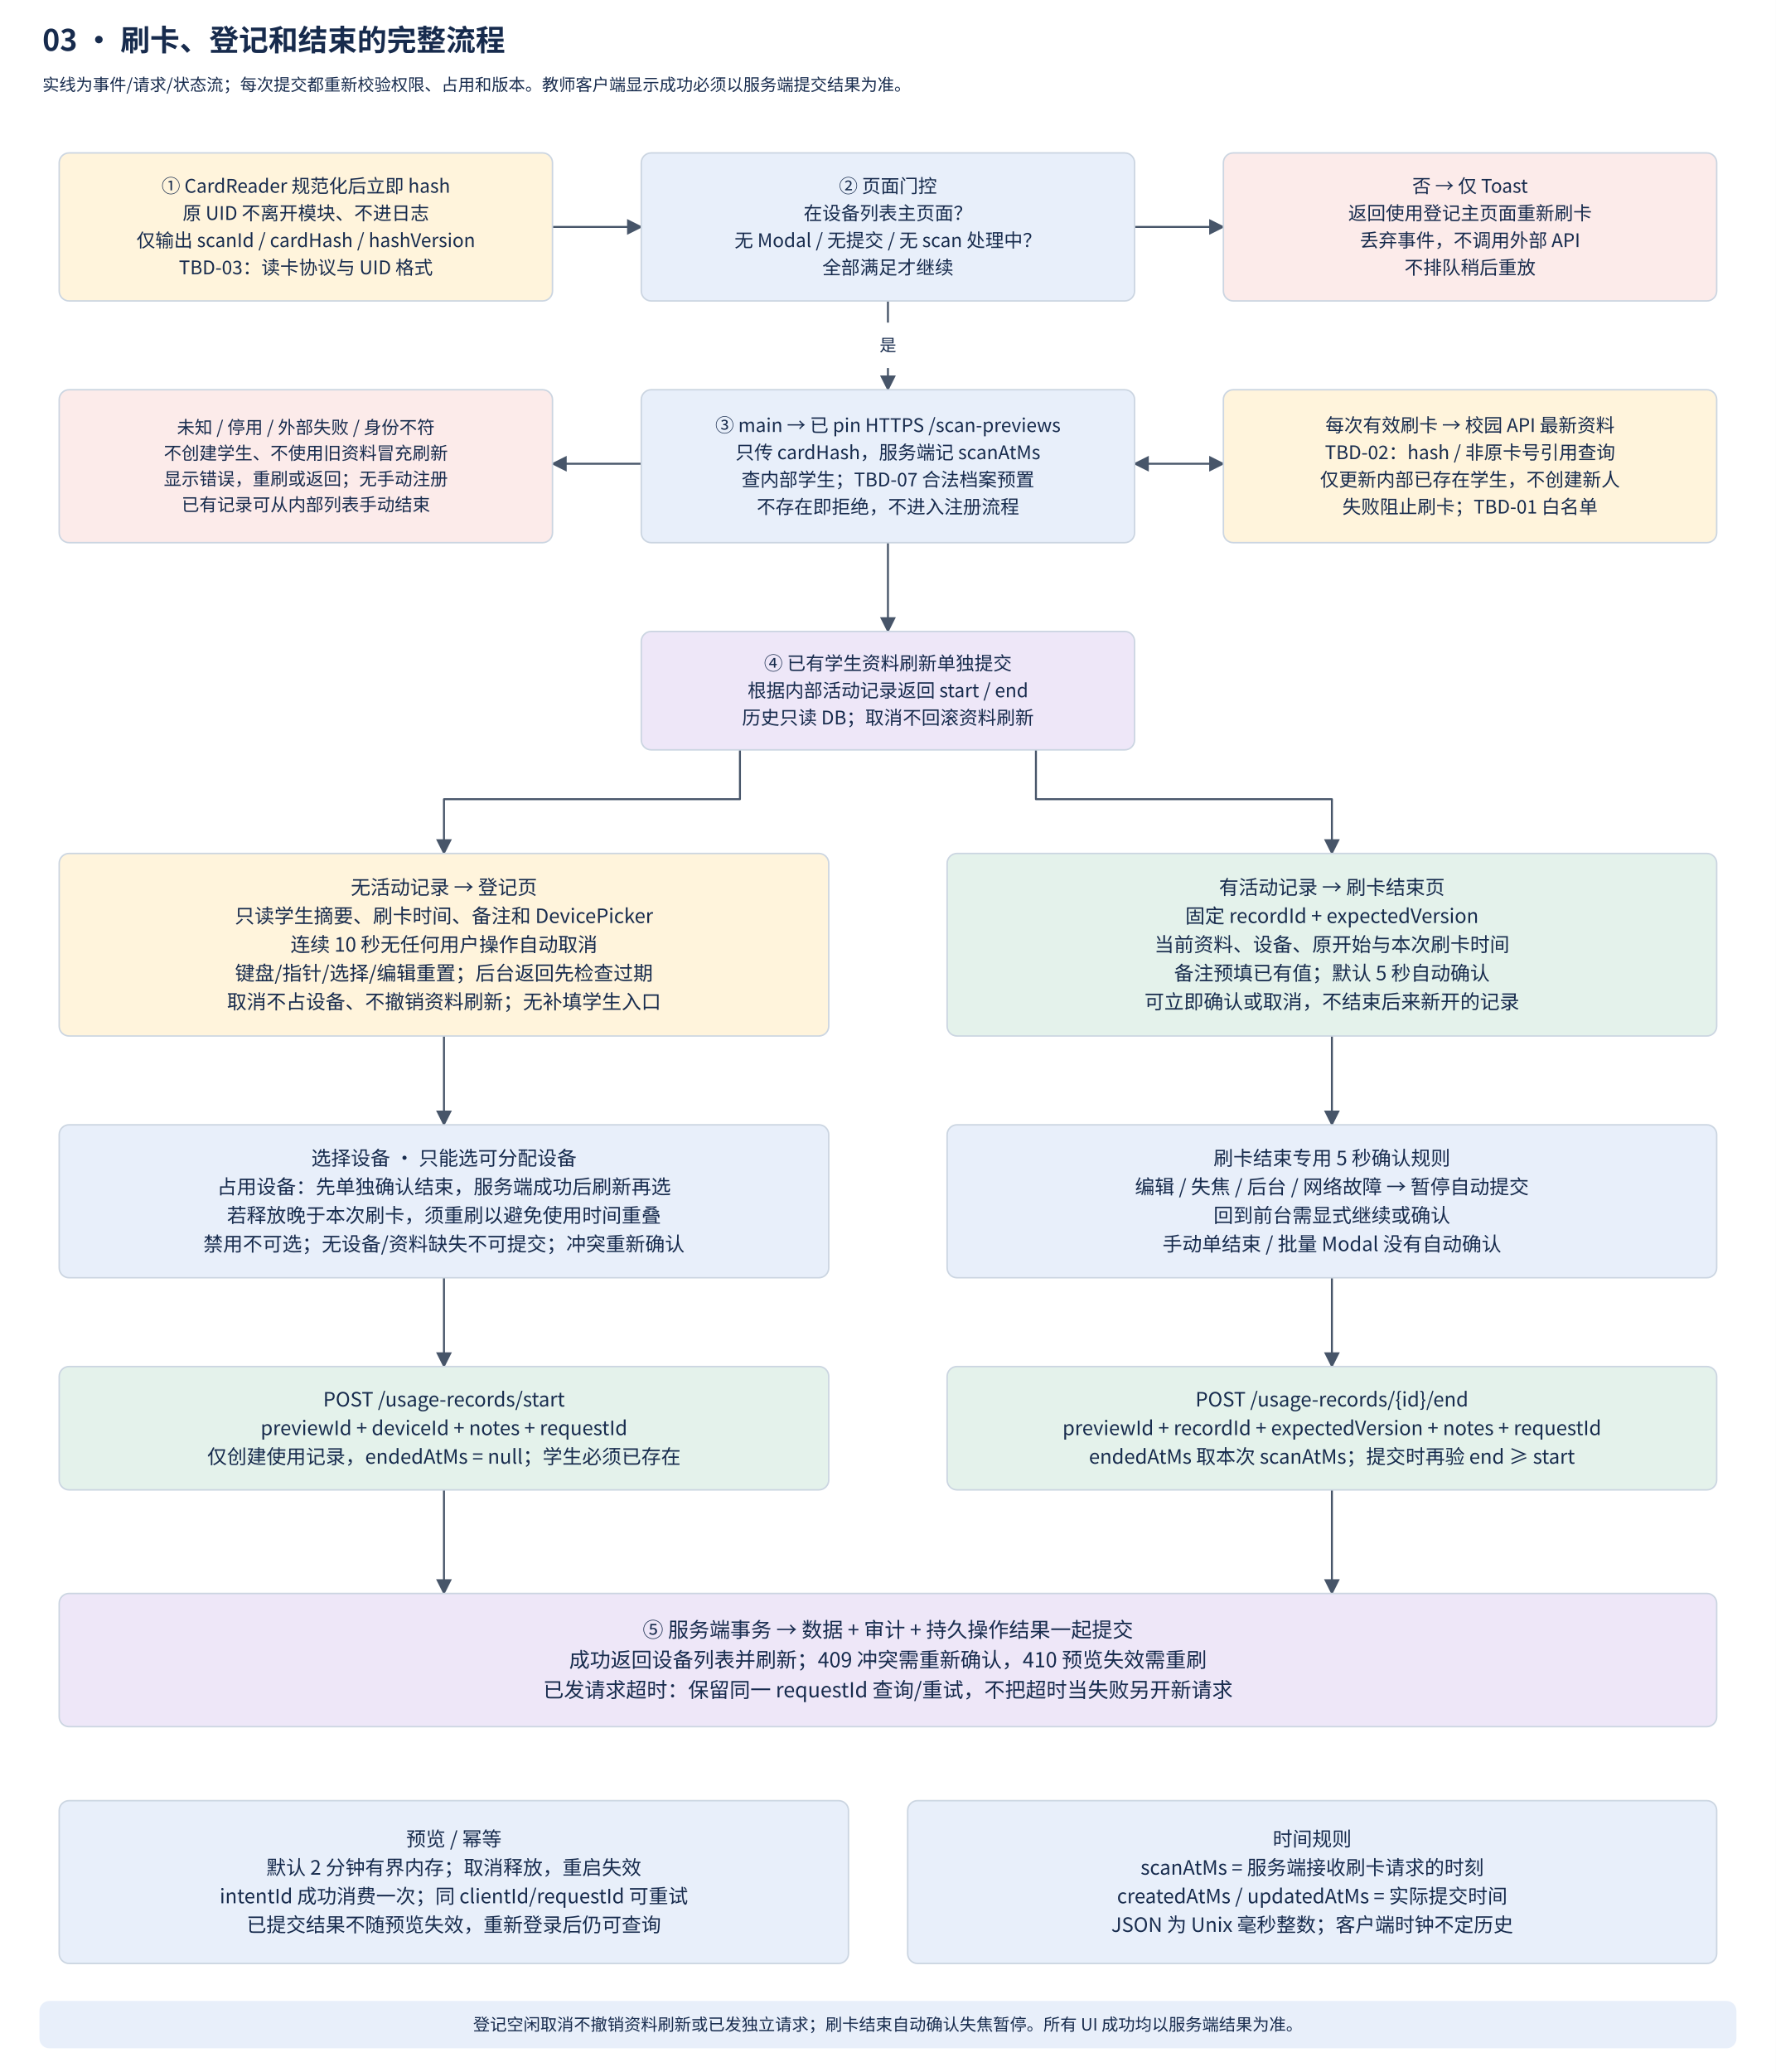
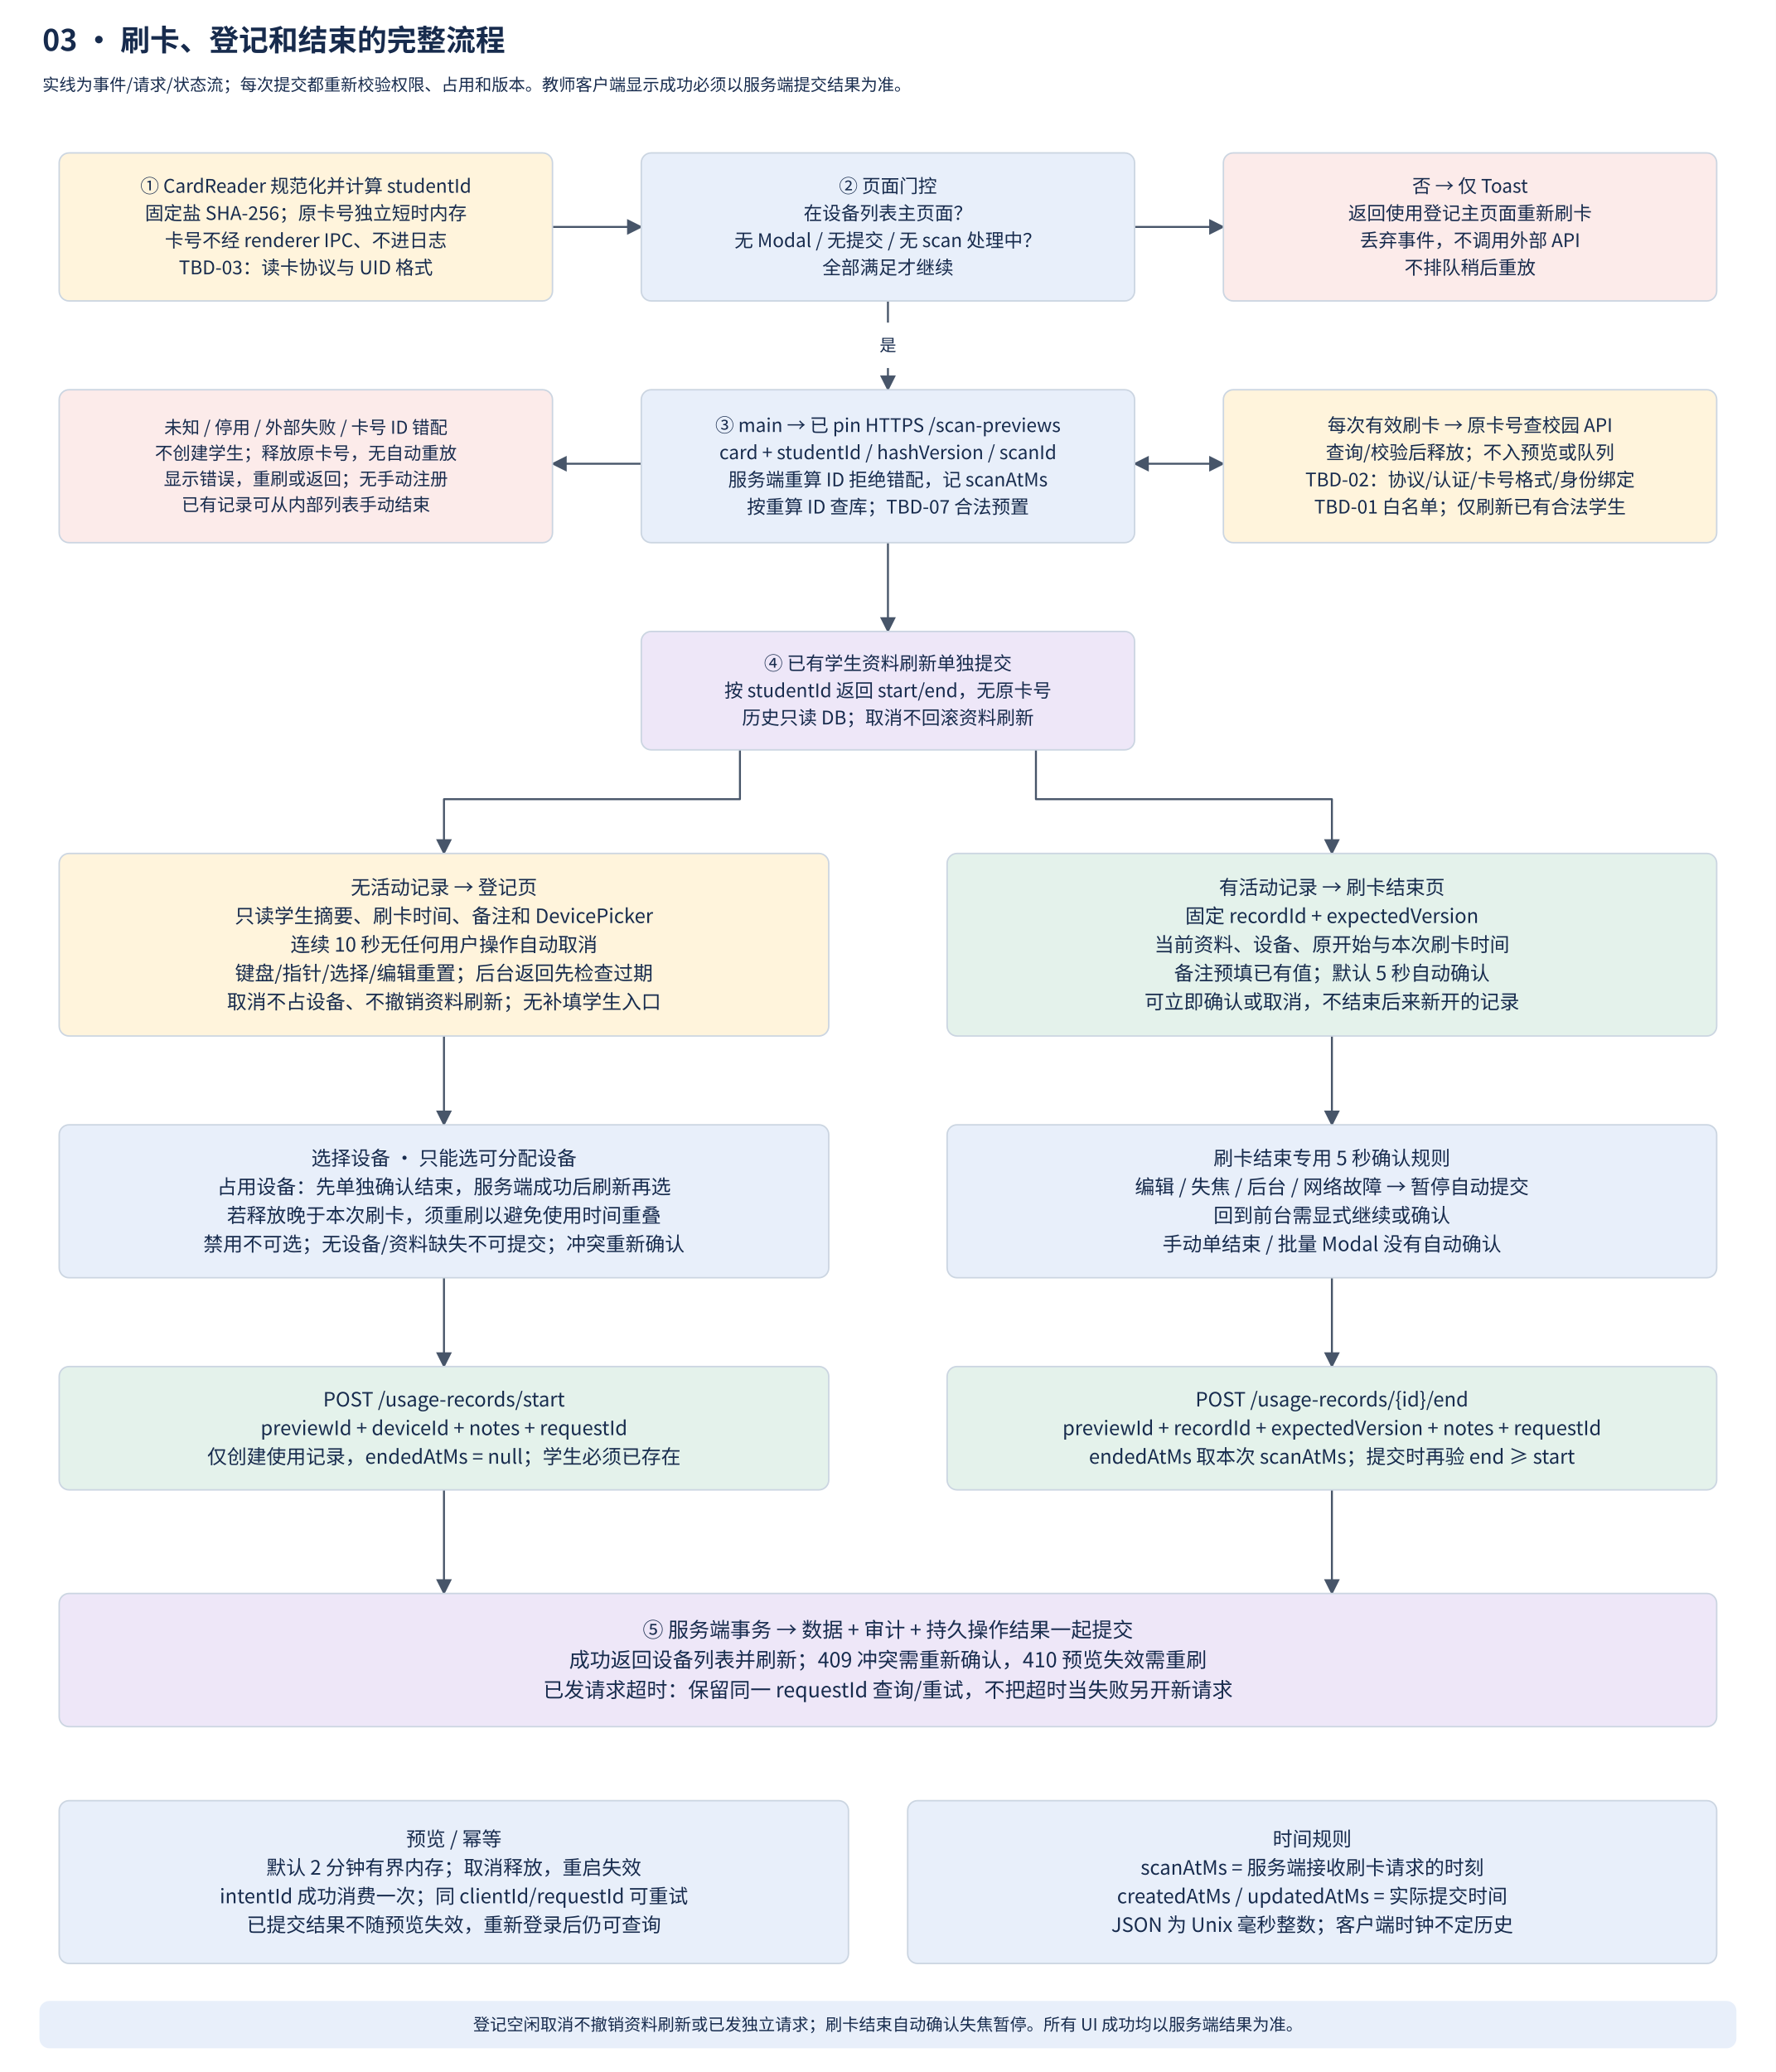
<svg xmlns="http://www.w3.org/2000/svg" width="1800" height="2100" viewBox="0 0 1800 2100" role="img" aria-labelledby="title desc">
  <defs>
    <marker id="arrow" viewBox="0 0 10 10" refX="9" refY="5" markerWidth="8" markerHeight="8" orient="auto-start-reverse">
      <path d="M 0 0 L 10 5 L 0 10 z" fill="#475569" />
    </marker>
  </defs>
  <rect width="1800" height="2100" fill="#ffffff" />
  <polyline points="560,230 650,230" fill="none" stroke="#475569" stroke-width="2" stroke-linejoin="round" marker-end="url(#arrow)" />
  <polyline points="1150,230 1240,230" fill="none" stroke="#475569" stroke-width="2" stroke-linejoin="round" marker-end="url(#arrow)" />
  <polyline points="900.0,305 900.0,395" fill="none" stroke="#475569" stroke-width="2" stroke-linejoin="round" marker-end="url(#arrow)" />
  <polyline points="1150,470 1240,470" fill="none" stroke="#475569" stroke-width="2" stroke-linejoin="round" marker-end="url(#arrow)" marker-start="url(#arrow)" />
  <polyline points="650,470 560,470" fill="none" stroke="#475569" stroke-width="2" stroke-linejoin="round" marker-end="url(#arrow)" />
  <polyline points="900.0,550 900.0,640" fill="none" stroke="#475569" stroke-width="2" stroke-linejoin="round" marker-end="url(#arrow)" />
  <polyline points="750,760 750,810 450,810 450,865" fill="none" stroke="#475569" stroke-width="2" stroke-linejoin="round" marker-end="url(#arrow)" />
  <polyline points="1050,760 1050,810 1350,810 1350,865" fill="none" stroke="#475569" stroke-width="2" stroke-linejoin="round" marker-end="url(#arrow)" />
  <polyline points="450.0,1050 450.0,1140" fill="none" stroke="#475569" stroke-width="2" stroke-linejoin="round" marker-end="url(#arrow)" />
  <polyline points="1350.0,1050 1350.0,1140" fill="none" stroke="#475569" stroke-width="2" stroke-linejoin="round" marker-end="url(#arrow)" />
  <polyline points="450.0,1295 450.0,1385" fill="none" stroke="#475569" stroke-width="2" stroke-linejoin="round" marker-end="url(#arrow)" />
  <polyline points="1350.0,1295 1350.0,1385" fill="none" stroke="#475569" stroke-width="2" stroke-linejoin="round" marker-end="url(#arrow)" />
  <polyline points="450,1510 450,1615" fill="none" stroke="#475569" stroke-width="2" stroke-linejoin="round" marker-end="url(#arrow)" />
  <polyline points="1350,1510 1350,1615" fill="none" stroke="#475569" stroke-width="2" stroke-linejoin="round" marker-end="url(#arrow)" />
  <text x="43" y="51.5" text-anchor="start" font-family="Microsoft YaHei, Noto Sans CJK SC, sans-serif" font-size="30" font-weight="600" fill="#172b4d">03 · 刷卡、登记和结束的完整流程</text>
  <text x="43" y="91.95" text-anchor="start" font-family="Microsoft YaHei, Noto Sans CJK SC, sans-serif" font-size="17" font-weight="400" fill="#172b4d">实线为事件/请求/状态流；每次提交都重新校验权限、占用和版本。教师客户端显示成功必须以服务端提交结果为准。</text>
  <rect x="60" y="155" width="500" height="150" rx="10" fill="#fff4dc" stroke="#cbd5e1" stroke-width="1.5" />
-   <text x="310.0" y="195.325" text-anchor="middle" font-family="Microsoft YaHei, Noto Sans CJK SC, sans-serif" font-size="19" font-weight="400" fill="#172b4d">① CardReader 规范化后立即 hash</text>
-   <text x="310.0" y="222.875" text-anchor="middle" font-family="Microsoft YaHei, Noto Sans CJK SC, sans-serif" font-size="19" font-weight="400" fill="#172b4d">原 UID 不离开模块、不进日志</text>
-   <text x="310.0" y="250.425" text-anchor="middle" font-family="Microsoft YaHei, Noto Sans CJK SC, sans-serif" font-size="19" font-weight="400" fill="#172b4d">仅输出 scanId / cardHash / hashVersion</text>
+   <text x="310.0" y="195.325" text-anchor="middle" font-family="Microsoft YaHei, Noto Sans CJK SC, sans-serif" font-size="19" font-weight="400" fill="#172b4d">① CardReader 规范化并计算 studentId</text>
+   <text x="310.0" y="222.875" text-anchor="middle" font-family="Microsoft YaHei, Noto Sans CJK SC, sans-serif" font-size="19" font-weight="400" fill="#172b4d">固定盐 SHA-256；原卡号独立短时内存</text>
+   <text x="310.0" y="250.425" text-anchor="middle" font-family="Microsoft YaHei, Noto Sans CJK SC, sans-serif" font-size="19" font-weight="400" fill="#172b4d">卡号不经 renderer IPC、不进日志</text>
  <text x="310.0" y="277.975" text-anchor="middle" font-family="Microsoft YaHei, Noto Sans CJK SC, sans-serif" font-size="19" font-weight="400" fill="#172b4d">TBD-03：读卡协议与 UID 格式</text>
  <rect x="650" y="155" width="500" height="150" rx="10" fill="#e8effa" stroke="#cbd5e1" stroke-width="1.5" />
  <text x="900.0" y="195.325" text-anchor="middle" font-family="Microsoft YaHei, Noto Sans CJK SC, sans-serif" font-size="19" font-weight="400" fill="#172b4d">② 页面门控</text>
  <text x="900.0" y="222.875" text-anchor="middle" font-family="Microsoft YaHei, Noto Sans CJK SC, sans-serif" font-size="19" font-weight="400" fill="#172b4d">在设备列表主页面？</text>
  <text x="900.0" y="250.425" text-anchor="middle" font-family="Microsoft YaHei, Noto Sans CJK SC, sans-serif" font-size="19" font-weight="400" fill="#172b4d">无 Modal / 无提交 / 无 scan 处理中？</text>
  <text x="900.0" y="277.975" text-anchor="middle" font-family="Microsoft YaHei, Noto Sans CJK SC, sans-serif" font-size="19" font-weight="400" fill="#172b4d">全部满足才继续</text>
  <rect x="1240" y="155" width="500" height="150" rx="10" fill="#fcebea" stroke="#cbd5e1" stroke-width="1.5" />
  <text x="1490.0" y="195.325" text-anchor="middle" font-family="Microsoft YaHei, Noto Sans CJK SC, sans-serif" font-size="19" font-weight="400" fill="#172b4d">否 → 仅 Toast</text>
  <text x="1490.0" y="222.875" text-anchor="middle" font-family="Microsoft YaHei, Noto Sans CJK SC, sans-serif" font-size="19" font-weight="400" fill="#172b4d">返回使用登记主页面重新刷卡</text>
  <text x="1490.0" y="250.425" text-anchor="middle" font-family="Microsoft YaHei, Noto Sans CJK SC, sans-serif" font-size="19" font-weight="400" fill="#172b4d">丢弃事件，不调用外部 API</text>
  <text x="1490.0" y="277.975" text-anchor="middle" font-family="Microsoft YaHei, Noto Sans CJK SC, sans-serif" font-size="19" font-weight="400" fill="#172b4d">不排队稍后重放</text>
  <rect x="650" y="395" width="500" height="155" rx="10" fill="#e8effa" stroke="#cbd5e1" stroke-width="1.5" />
  <text x="900.0" y="437.825" text-anchor="middle" font-family="Microsoft YaHei, Noto Sans CJK SC, sans-serif" font-size="19" font-weight="400" fill="#172b4d">③ main → 已 pin HTTPS /scan-previews</text>
-   <text x="900.0" y="465.375" text-anchor="middle" font-family="Microsoft YaHei, Noto Sans CJK SC, sans-serif" font-size="19" font-weight="400" fill="#172b4d">只传 cardHash，服务端记 scanAtMs</text>
-   <text x="900.0" y="492.925" text-anchor="middle" font-family="Microsoft YaHei, Noto Sans CJK SC, sans-serif" font-size="19" font-weight="400" fill="#172b4d">查内部学生；TBD-07 合法档案预置</text>
-   <text x="900.0" y="520.475" text-anchor="middle" font-family="Microsoft YaHei, Noto Sans CJK SC, sans-serif" font-size="19" font-weight="400" fill="#172b4d">不存在即拒绝，不进入注册流程</text>
+   <text x="900.0" y="465.375" text-anchor="middle" font-family="Microsoft YaHei, Noto Sans CJK SC, sans-serif" font-size="19" font-weight="400" fill="#172b4d">card + studentId / hashVersion / scanId</text>
+   <text x="900.0" y="492.925" text-anchor="middle" font-family="Microsoft YaHei, Noto Sans CJK SC, sans-serif" font-size="19" font-weight="400" fill="#172b4d">服务端重算 ID 拒绝错配，记 scanAtMs</text>
+   <text x="900.0" y="520.475" text-anchor="middle" font-family="Microsoft YaHei, Noto Sans CJK SC, sans-serif" font-size="19" font-weight="400" fill="#172b4d">按重算 ID 查库；TBD-07 合法预置</text>
  <rect x="730.0" y="327.0" width="340" height="46" rx="10" fill="#ffffff" stroke="none" stroke-width="1.5" />
  <text x="900.0" y="355.95" text-anchor="middle" font-family="Microsoft YaHei, Noto Sans CJK SC, sans-serif" font-size="17" font-weight="400" fill="#172b4d">是</text>
  <rect x="1240" y="395" width="500" height="155" rx="10" fill="#fff4dc" stroke="#cbd5e1" stroke-width="1.5" />
-   <text x="1490.0" y="437.825" text-anchor="middle" font-family="Microsoft YaHei, Noto Sans CJK SC, sans-serif" font-size="19" font-weight="400" fill="#172b4d">每次有效刷卡 → 校园 API 最新资料</text>
-   <text x="1490.0" y="465.375" text-anchor="middle" font-family="Microsoft YaHei, Noto Sans CJK SC, sans-serif" font-size="19" font-weight="400" fill="#172b4d">TBD-02：hash / 非原卡号引用查询</text>
-   <text x="1490.0" y="492.925" text-anchor="middle" font-family="Microsoft YaHei, Noto Sans CJK SC, sans-serif" font-size="19" font-weight="400" fill="#172b4d">仅更新内部已存在学生，不创建新人</text>
-   <text x="1490.0" y="520.475" text-anchor="middle" font-family="Microsoft YaHei, Noto Sans CJK SC, sans-serif" font-size="19" font-weight="400" fill="#172b4d">失败阻止刷卡；TBD-01 白名单</text>
+   <text x="1490.0" y="437.825" text-anchor="middle" font-family="Microsoft YaHei, Noto Sans CJK SC, sans-serif" font-size="19" font-weight="400" fill="#172b4d">每次有效刷卡 → 原卡号查校园 API</text>
+   <text x="1490.0" y="465.375" text-anchor="middle" font-family="Microsoft YaHei, Noto Sans CJK SC, sans-serif" font-size="19" font-weight="400" fill="#172b4d">查询/校验后释放；不入预览或队列</text>
+   <text x="1490.0" y="492.925" text-anchor="middle" font-family="Microsoft YaHei, Noto Sans CJK SC, sans-serif" font-size="19" font-weight="400" fill="#172b4d">TBD-02：协议/认证/卡号格式/身份绑定</text>
+   <text x="1490.0" y="520.475" text-anchor="middle" font-family="Microsoft YaHei, Noto Sans CJK SC, sans-serif" font-size="19" font-weight="400" fill="#172b4d">TBD-01 白名单；仅刷新已有合法学生</text>
  <rect x="60" y="395" width="500" height="155" rx="10" fill="#fcebea" stroke="#cbd5e1" stroke-width="1.5" />
-   <text x="310.0" y="439.65" text-anchor="middle" font-family="Microsoft YaHei, Noto Sans CJK SC, sans-serif" font-size="18" font-weight="400" fill="#172b4d">未知 / 停用 / 外部失败 / 身份不符</text>
-   <text x="310.0" y="465.75" text-anchor="middle" font-family="Microsoft YaHei, Noto Sans CJK SC, sans-serif" font-size="18" font-weight="400" fill="#172b4d">不创建学生、不使用旧资料冒充刷新</text>
+   <text x="310.0" y="439.65" text-anchor="middle" font-family="Microsoft YaHei, Noto Sans CJK SC, sans-serif" font-size="18" font-weight="400" fill="#172b4d">未知 / 停用 / 外部失败 / 卡号 ID 错配</text>
+   <text x="310.0" y="465.75" text-anchor="middle" font-family="Microsoft YaHei, Noto Sans CJK SC, sans-serif" font-size="18" font-weight="400" fill="#172b4d">不创建学生；释放原卡号，无自动重放</text>
  <text x="310.0" y="491.85" text-anchor="middle" font-family="Microsoft YaHei, Noto Sans CJK SC, sans-serif" font-size="18" font-weight="400" fill="#172b4d">显示错误，重刷或返回；无手动注册</text>
  <text x="310.0" y="517.95" text-anchor="middle" font-family="Microsoft YaHei, Noto Sans CJK SC, sans-serif" font-size="18" font-weight="400" fill="#172b4d">已有记录可从内部列表手动结束</text>
  <rect x="650" y="640" width="500" height="120" rx="10" fill="#eee7f8" stroke="#cbd5e1" stroke-width="1.5" />
  <text x="900.0" y="679.1" text-anchor="middle" font-family="Microsoft YaHei, Noto Sans CJK SC, sans-serif" font-size="19" font-weight="400" fill="#172b4d">④ 已有学生资料刷新单独提交</text>
-   <text x="900.0" y="706.65" text-anchor="middle" font-family="Microsoft YaHei, Noto Sans CJK SC, sans-serif" font-size="19" font-weight="400" fill="#172b4d">根据内部活动记录返回 start / end</text>
+   <text x="900.0" y="706.65" text-anchor="middle" font-family="Microsoft YaHei, Noto Sans CJK SC, sans-serif" font-size="19" font-weight="400" fill="#172b4d">按 studentId 返回 start/end，无原卡号</text>
  <text x="900.0" y="734.2" text-anchor="middle" font-family="Microsoft YaHei, Noto Sans CJK SC, sans-serif" font-size="19" font-weight="400" fill="#172b4d">历史只读 DB；取消不回滚资料刷新</text>
  <rect x="60" y="865" width="780" height="185" rx="10" fill="#fff4dc" stroke="#cbd5e1" stroke-width="1.5" />
  <text x="450.0" y="906.5" text-anchor="middle" font-family="Microsoft YaHei, Noto Sans CJK SC, sans-serif" font-size="20" font-weight="400" fill="#172b4d">无活动记录 → 登记页</text>
  <text x="450.0" y="935.5" text-anchor="middle" font-family="Microsoft YaHei, Noto Sans CJK SC, sans-serif" font-size="20" font-weight="400" fill="#172b4d">只读学生摘要、刷卡时间、备注和 DevicePicker</text>
  <text x="450.0" y="964.5" text-anchor="middle" font-family="Microsoft YaHei, Noto Sans CJK SC, sans-serif" font-size="20" font-weight="400" fill="#172b4d">连续 10 秒无任何用户操作自动取消</text>
  <text x="450.0" y="993.5" text-anchor="middle" font-family="Microsoft YaHei, Noto Sans CJK SC, sans-serif" font-size="20" font-weight="400" fill="#172b4d">键盘/指针/选择/编辑重置；后台返回先检查过期</text>
  <text x="450.0" y="1022.5" text-anchor="middle" font-family="Microsoft YaHei, Noto Sans CJK SC, sans-serif" font-size="20" font-weight="400" fill="#172b4d">取消不占设备、不撤销资料刷新；无补填学生入口</text>
  <rect x="960" y="865" width="780" height="185" rx="10" fill="#e4f2eb" stroke="#cbd5e1" stroke-width="1.5" />
  <text x="1350.0" y="906.5" text-anchor="middle" font-family="Microsoft YaHei, Noto Sans CJK SC, sans-serif" font-size="20" font-weight="400" fill="#172b4d">有活动记录 → 刷卡结束页</text>
  <text x="1350.0" y="935.5" text-anchor="middle" font-family="Microsoft YaHei, Noto Sans CJK SC, sans-serif" font-size="20" font-weight="400" fill="#172b4d">固定 recordId + expectedVersion</text>
  <text x="1350.0" y="964.5" text-anchor="middle" font-family="Microsoft YaHei, Noto Sans CJK SC, sans-serif" font-size="20" font-weight="400" fill="#172b4d">当前资料、设备、原开始与本次刷卡时间</text>
  <text x="1350.0" y="993.5" text-anchor="middle" font-family="Microsoft YaHei, Noto Sans CJK SC, sans-serif" font-size="20" font-weight="400" fill="#172b4d">备注预填已有值；默认 5 秒自动确认</text>
  <text x="1350.0" y="1022.5" text-anchor="middle" font-family="Microsoft YaHei, Noto Sans CJK SC, sans-serif" font-size="20" font-weight="400" fill="#172b4d">可立即确认或取消，不结束后来新开的记录</text>
  <rect x="60" y="1140" width="780" height="155" rx="10" fill="#e8effa" stroke="#cbd5e1" stroke-width="1.5" />
  <text x="450.0" y="1181.0" text-anchor="middle" font-family="Microsoft YaHei, Noto Sans CJK SC, sans-serif" font-size="20" font-weight="400" fill="#172b4d">选择设备 · 只能选可分配设备</text>
  <text x="450.0" y="1210.0" text-anchor="middle" font-family="Microsoft YaHei, Noto Sans CJK SC, sans-serif" font-size="20" font-weight="400" fill="#172b4d">占用设备：先单独确认结束，服务端成功后刷新再选</text>
  <text x="450.0" y="1239.0" text-anchor="middle" font-family="Microsoft YaHei, Noto Sans CJK SC, sans-serif" font-size="20" font-weight="400" fill="#172b4d">若释放晚于本次刷卡，须重刷以避免使用时间重叠</text>
  <text x="450.0" y="1268.0" text-anchor="middle" font-family="Microsoft YaHei, Noto Sans CJK SC, sans-serif" font-size="20" font-weight="400" fill="#172b4d">禁用不可选；无设备/资料缺失不可提交；冲突重新确认</text>
  <rect x="960" y="1140" width="780" height="155" rx="10" fill="#e8effa" stroke="#cbd5e1" stroke-width="1.5" />
  <text x="1350.0" y="1181.0" text-anchor="middle" font-family="Microsoft YaHei, Noto Sans CJK SC, sans-serif" font-size="20" font-weight="400" fill="#172b4d">刷卡结束专用 5 秒确认规则</text>
  <text x="1350.0" y="1210.0" text-anchor="middle" font-family="Microsoft YaHei, Noto Sans CJK SC, sans-serif" font-size="20" font-weight="400" fill="#172b4d">编辑 / 失焦 / 后台 / 网络故障 → 暂停自动提交</text>
  <text x="1350.0" y="1239.0" text-anchor="middle" font-family="Microsoft YaHei, Noto Sans CJK SC, sans-serif" font-size="20" font-weight="400" fill="#172b4d">回到前台需显式继续或确认</text>
  <text x="1350.0" y="1268.0" text-anchor="middle" font-family="Microsoft YaHei, Noto Sans CJK SC, sans-serif" font-size="20" font-weight="400" fill="#172b4d">手动单结束 / 批量 Modal 没有自动确认</text>
  <rect x="60" y="1385" width="780" height="125" rx="10" fill="#e4f2eb" stroke="#cbd5e1" stroke-width="1.5" />
  <text x="450.0" y="1425.5" text-anchor="middle" font-family="Microsoft YaHei, Noto Sans CJK SC, sans-serif" font-size="20" font-weight="400" fill="#172b4d">POST /usage-records/start</text>
  <text x="450.0" y="1454.5" text-anchor="middle" font-family="Microsoft YaHei, Noto Sans CJK SC, sans-serif" font-size="20" font-weight="400" fill="#172b4d">previewId + deviceId + notes + requestId</text>
  <text x="450.0" y="1483.5" text-anchor="middle" font-family="Microsoft YaHei, Noto Sans CJK SC, sans-serif" font-size="20" font-weight="400" fill="#172b4d">仅创建使用记录，endedAtMs = null；学生必须已存在</text>
  <rect x="960" y="1385" width="780" height="125" rx="10" fill="#e4f2eb" stroke="#cbd5e1" stroke-width="1.5" />
  <text x="1350.0" y="1425.5" text-anchor="middle" font-family="Microsoft YaHei, Noto Sans CJK SC, sans-serif" font-size="20" font-weight="400" fill="#172b4d">POST /usage-records/{id}/end</text>
  <text x="1350.0" y="1454.5" text-anchor="middle" font-family="Microsoft YaHei, Noto Sans CJK SC, sans-serif" font-size="20" font-weight="400" fill="#172b4d">previewId + recordId + expectedVersion + notes + requestId</text>
  <text x="1350.0" y="1483.5" text-anchor="middle" font-family="Microsoft YaHei, Noto Sans CJK SC, sans-serif" font-size="20" font-weight="400" fill="#172b4d">endedAtMs 取本次 scanAtMs；提交时再验 end ≥ start</text>
  <rect x="60" y="1615" width="1680" height="135" rx="10" fill="#eee7f8" stroke="#cbd5e1" stroke-width="1.5" />
  <text x="900.0" y="1659.4" text-anchor="middle" font-family="Microsoft YaHei, Noto Sans CJK SC, sans-serif" font-size="21" font-weight="400" fill="#172b4d">⑤ 服务端事务 → 数据 + 审计 + 持久操作结果一起提交</text>
  <text x="900.0" y="1689.85" text-anchor="middle" font-family="Microsoft YaHei, Noto Sans CJK SC, sans-serif" font-size="21" font-weight="400" fill="#172b4d">成功返回设备列表并刷新；409 冲突需重新确认，410 预览失效需重刷</text>
  <text x="900.0" y="1720.3" text-anchor="middle" font-family="Microsoft YaHei, Noto Sans CJK SC, sans-serif" font-size="21" font-weight="400" fill="#172b4d">已发请求超时：保留同一 requestId 查询/重试，不把超时当失败另开新请求</text>
  <rect x="60" y="1825" width="800" height="165" rx="10" fill="#e8effa" stroke="#cbd5e1" stroke-width="1.5" />
  <text x="460.0" y="1871.0" text-anchor="middle" font-family="Microsoft YaHei, Noto Sans CJK SC, sans-serif" font-size="20" font-weight="400" fill="#172b4d">预览 / 幂等</text>
  <text x="460.0" y="1900.0" text-anchor="middle" font-family="Microsoft YaHei, Noto Sans CJK SC, sans-serif" font-size="20" font-weight="400" fill="#172b4d">默认 2 分钟有界内存；取消释放，重启失效</text>
  <text x="460.0" y="1929.0" text-anchor="middle" font-family="Microsoft YaHei, Noto Sans CJK SC, sans-serif" font-size="20" font-weight="400" fill="#172b4d">intentId 成功消费一次；同 clientId/requestId 可重试</text>
  <text x="460.0" y="1958.0" text-anchor="middle" font-family="Microsoft YaHei, Noto Sans CJK SC, sans-serif" font-size="20" font-weight="400" fill="#172b4d">已提交结果不随预览失效，重新登录后仍可查询</text>
  <rect x="920" y="1825" width="820" height="165" rx="10" fill="#e8effa" stroke="#cbd5e1" stroke-width="1.5" />
  <text x="1330.0" y="1871.0" text-anchor="middle" font-family="Microsoft YaHei, Noto Sans CJK SC, sans-serif" font-size="20" font-weight="400" fill="#172b4d">时间规则</text>
  <text x="1330.0" y="1900.0" text-anchor="middle" font-family="Microsoft YaHei, Noto Sans CJK SC, sans-serif" font-size="20" font-weight="400" fill="#172b4d">scanAtMs = 服务端接收刷卡请求的时刻</text>
  <text x="1330.0" y="1929.0" text-anchor="middle" font-family="Microsoft YaHei, Noto Sans CJK SC, sans-serif" font-size="20" font-weight="400" fill="#172b4d">createdAtMs / updatedAtMs = 实际提交时间</text>
  <text x="1330.0" y="1958.0" text-anchor="middle" font-family="Microsoft YaHei, Noto Sans CJK SC, sans-serif" font-size="20" font-weight="400" fill="#172b4d">JSON 为 Unix 毫秒整数；客户端时钟不定历史</text>
  <rect x="40" y="2028" width="1720" height="48" rx="10" fill="#e8effa" stroke="none" stroke-width="1.5" />
  <text x="900.0" y="2057.95" text-anchor="middle" font-family="Microsoft YaHei, Noto Sans CJK SC, sans-serif" font-size="17" font-weight="400" fill="#172b4d">登记空闲取消不撤销资料刷新或已发独立请求；刷卡结束自动确认失焦暂停。所有 UI 成功均以服务端结果为准。</text>
</svg>
